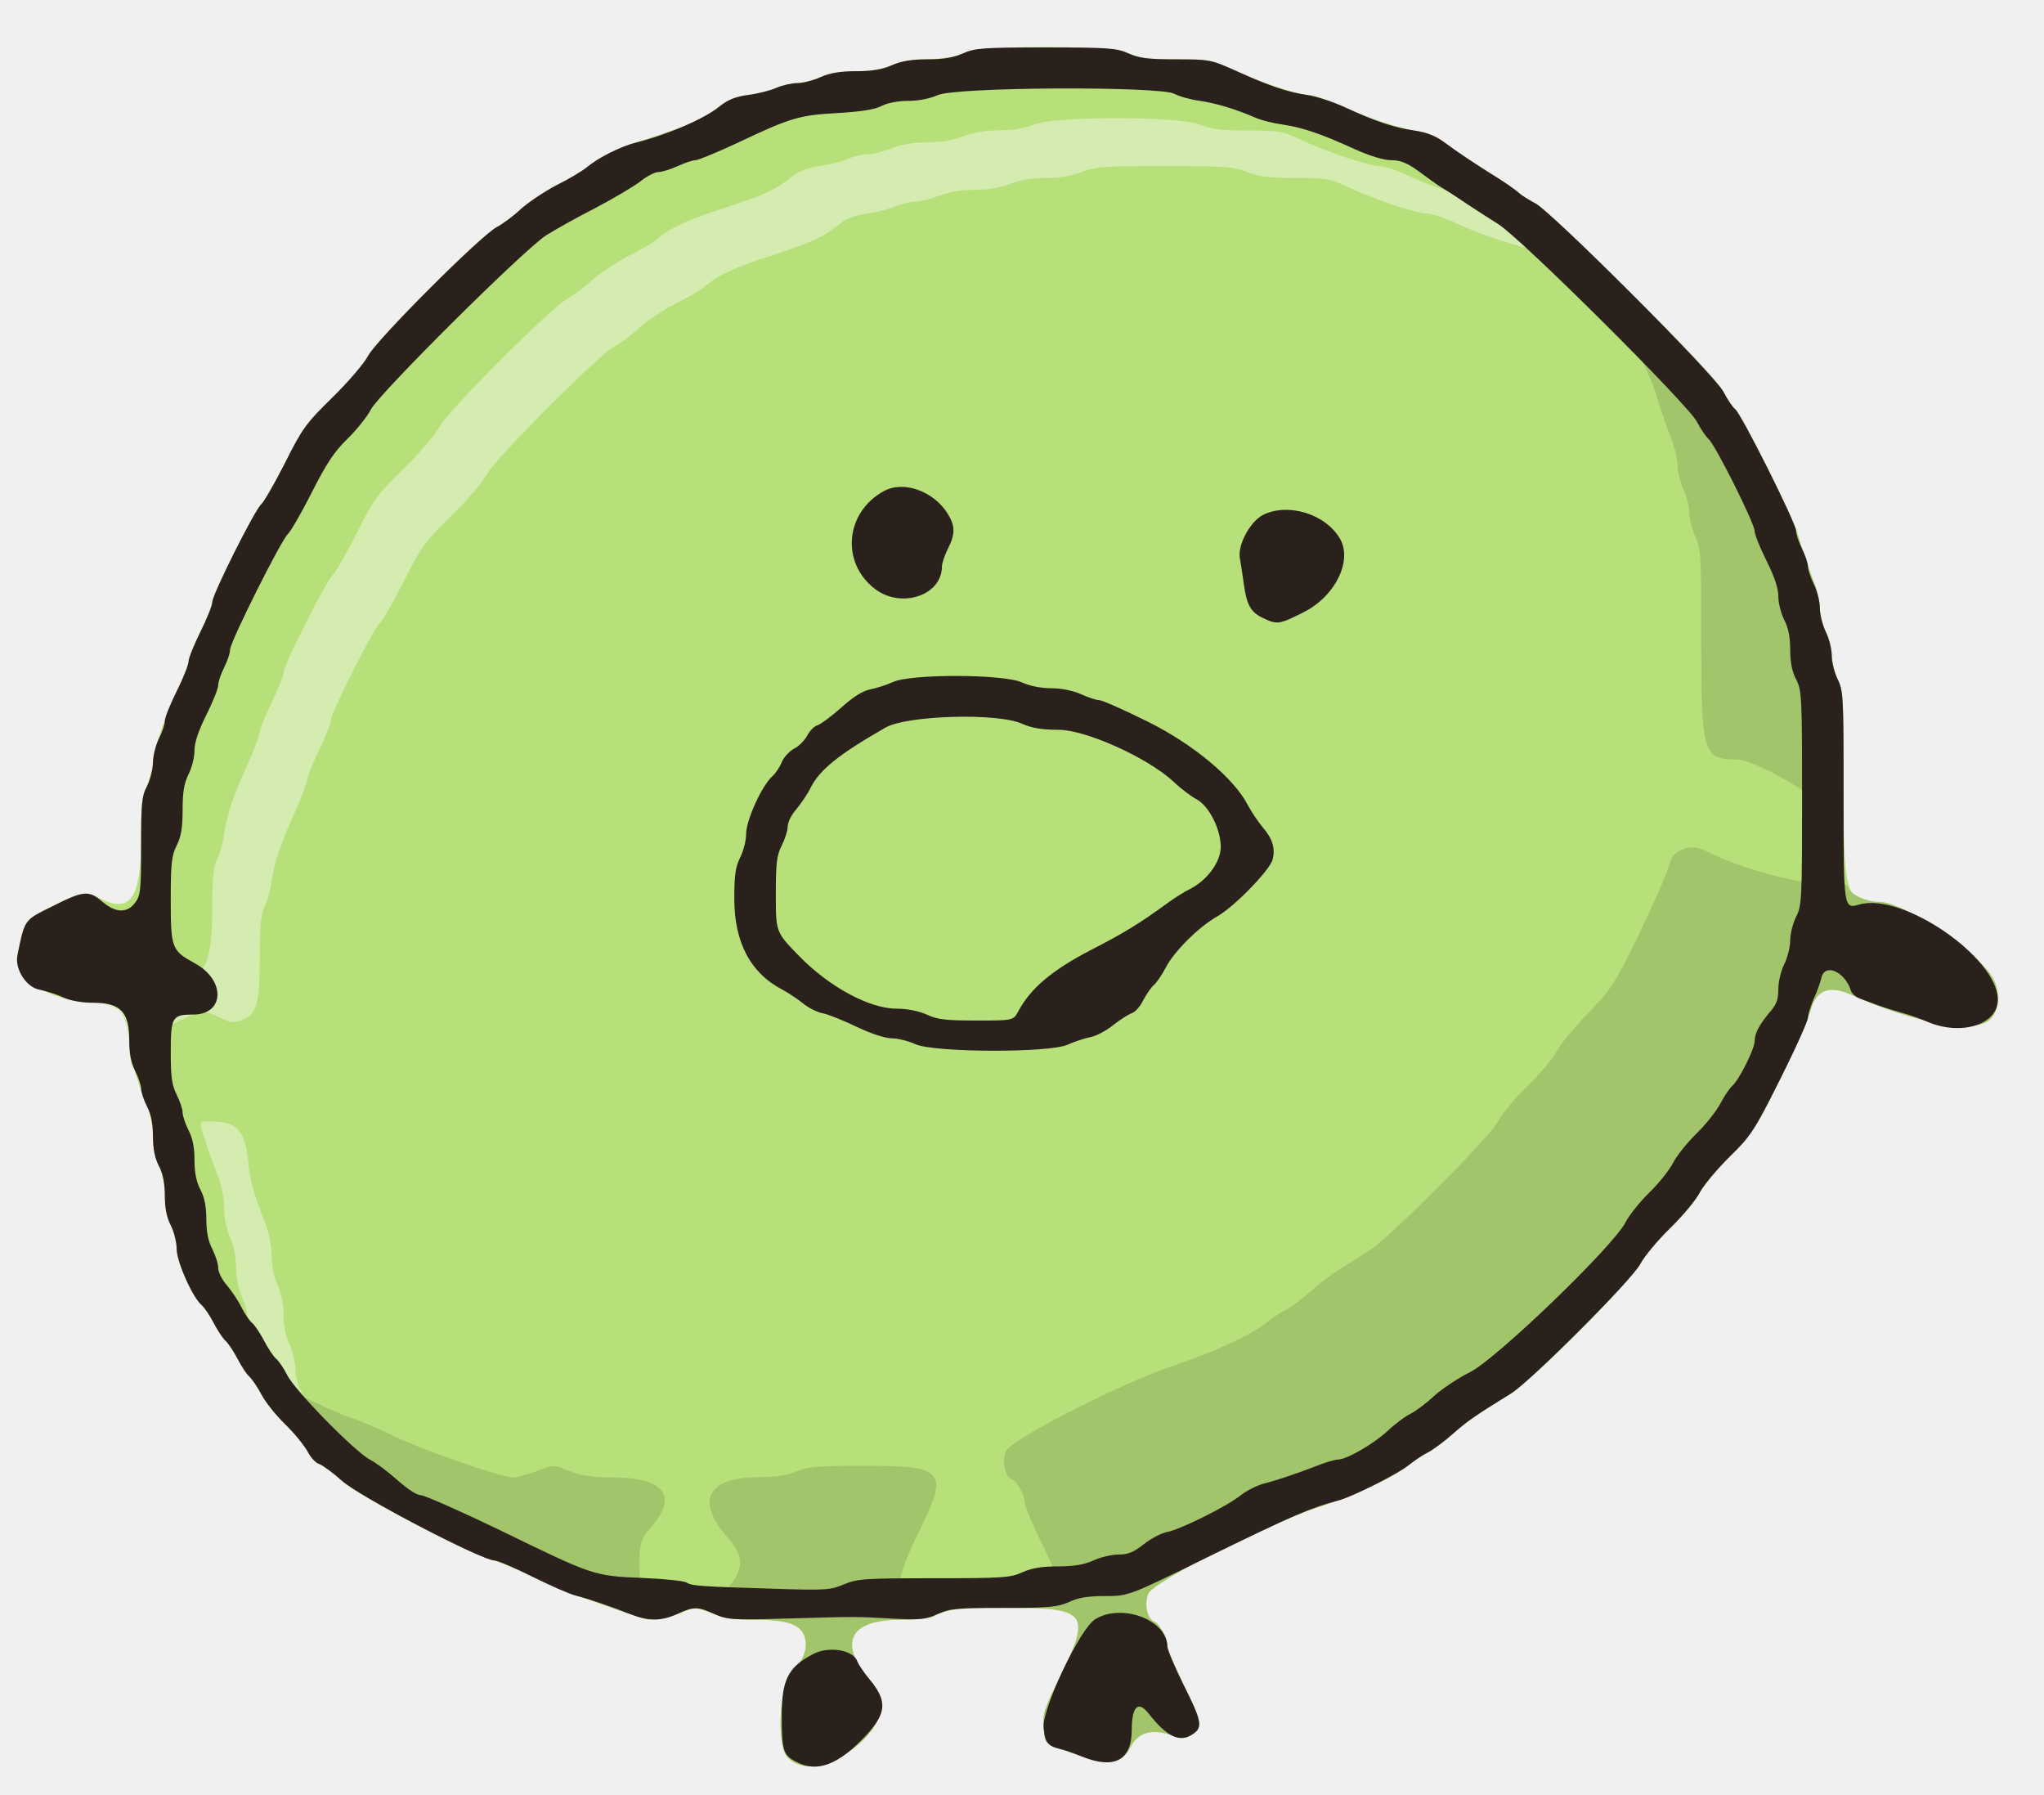
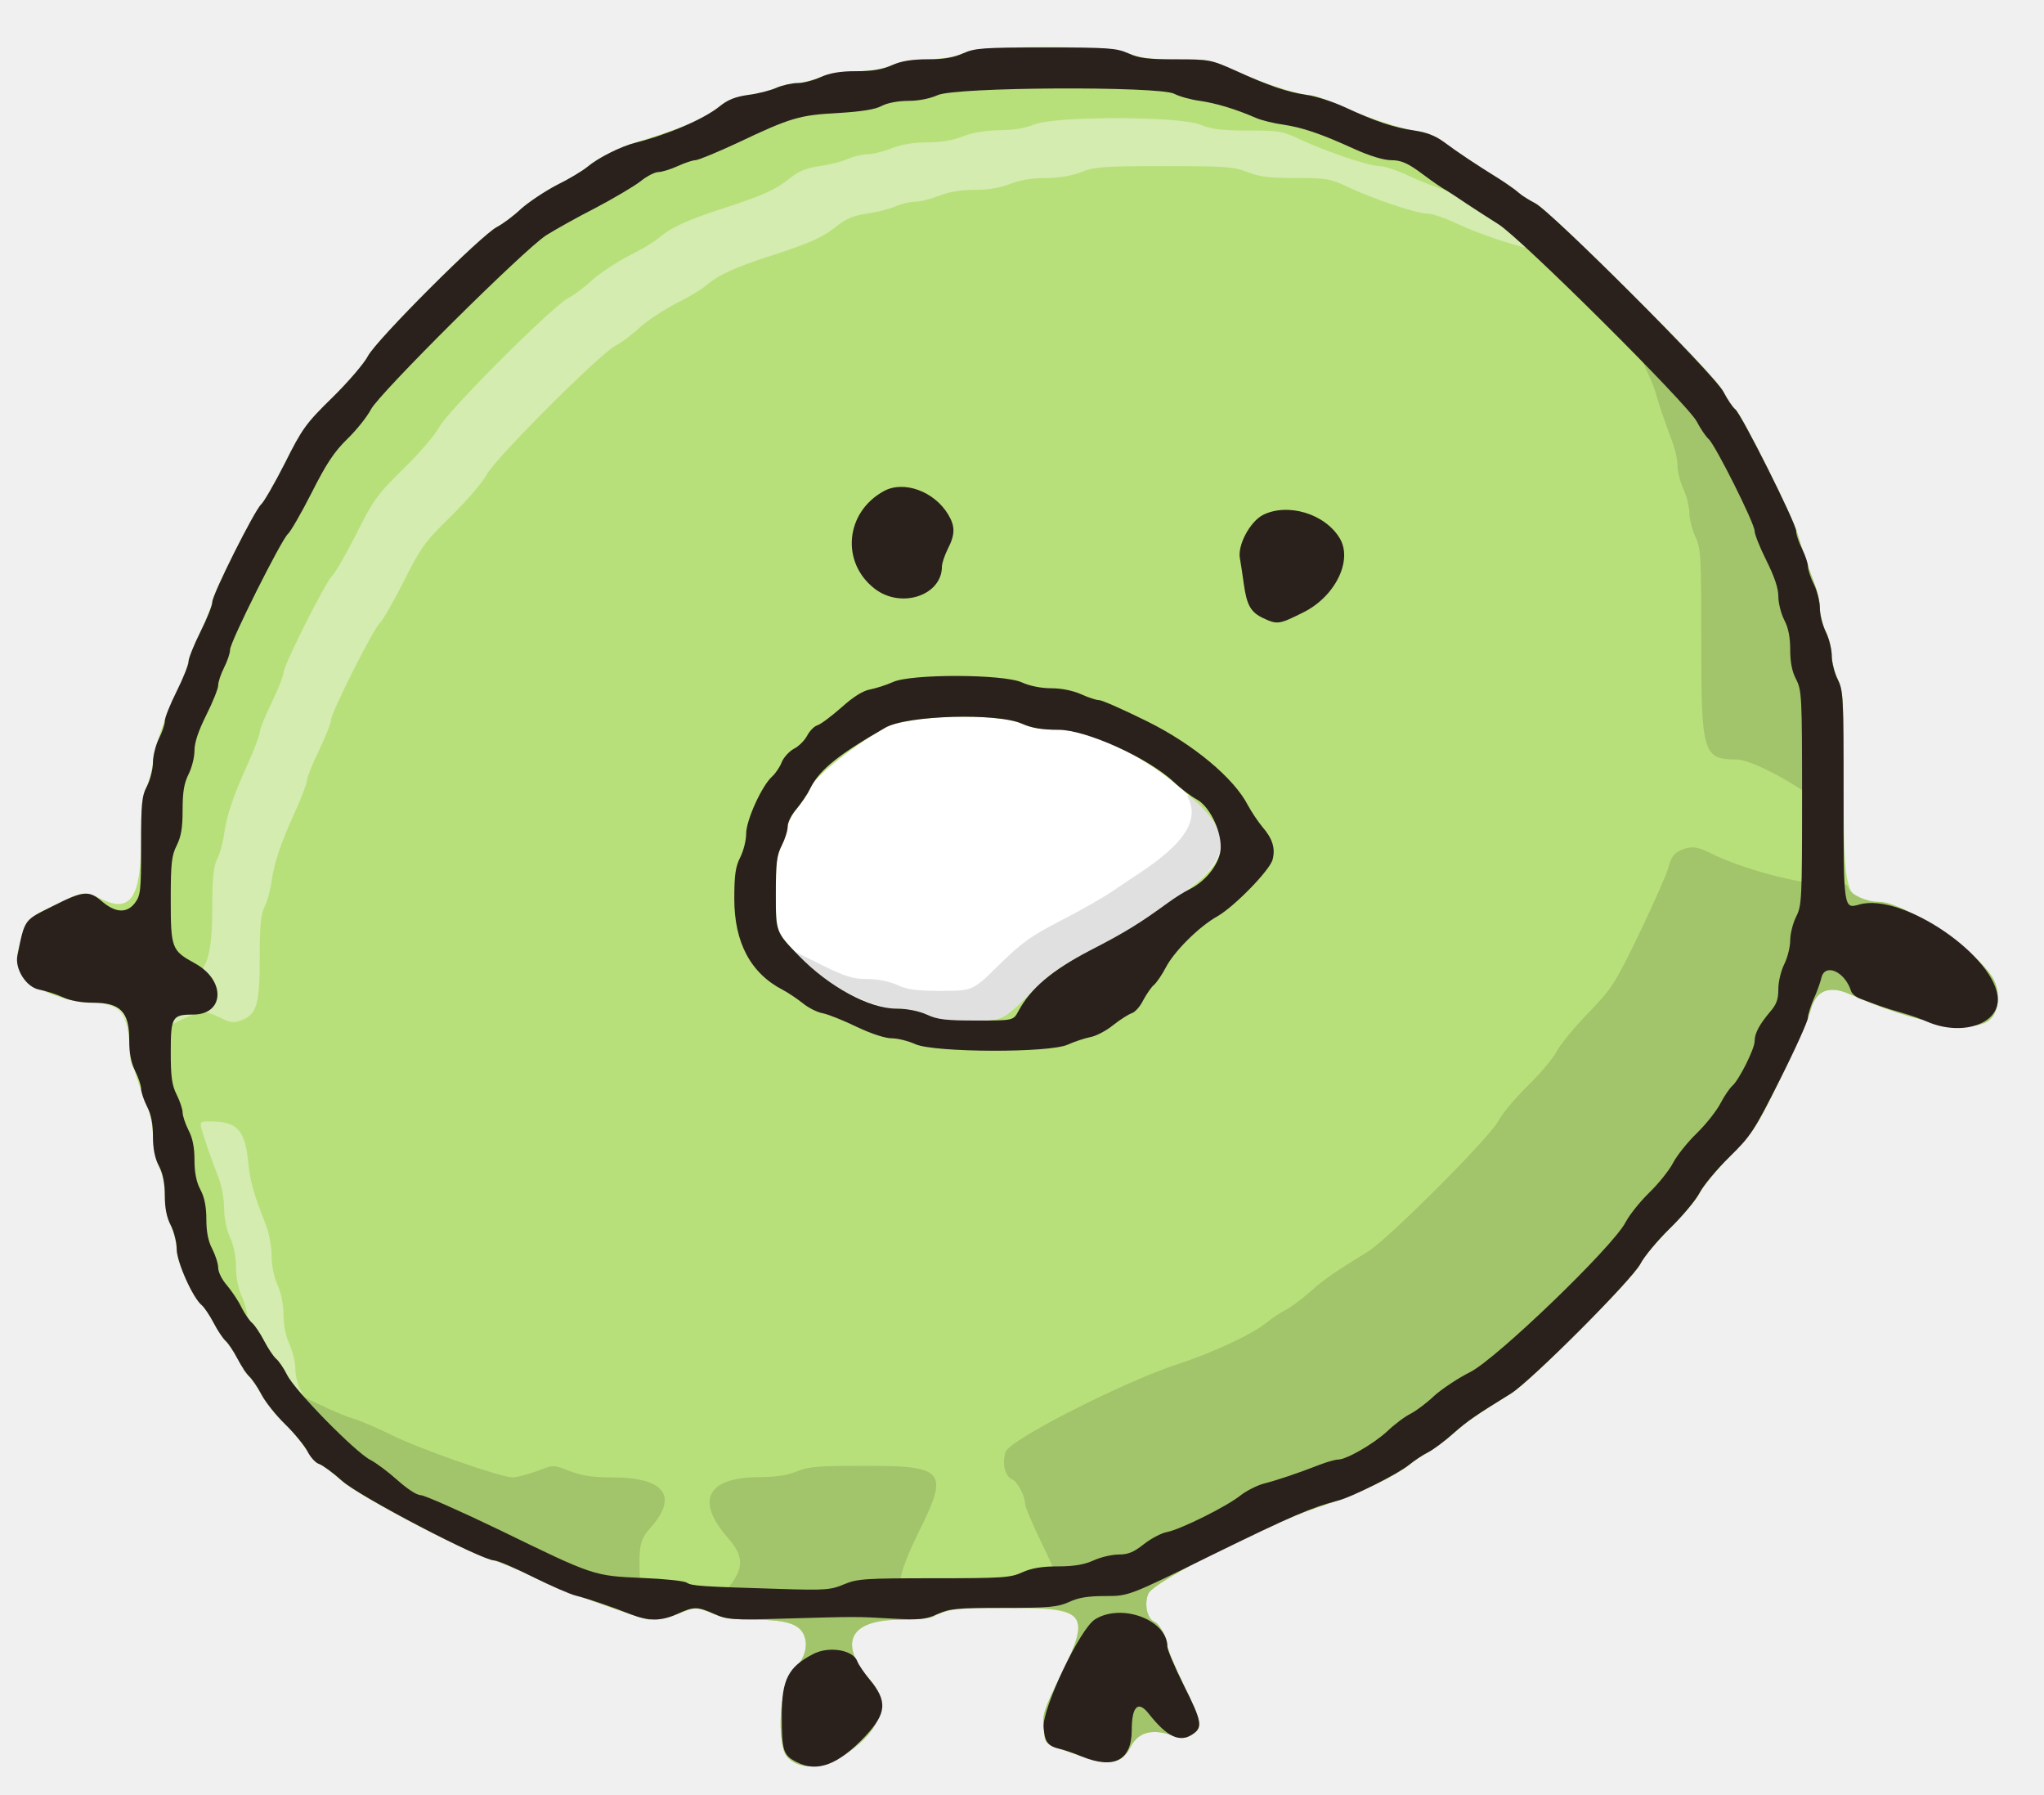
<svg xmlns="http://www.w3.org/2000/svg" viewBox="0 0 688 605" width="172" height="151">
  <g transform="translate(0,605) scale(0.1,-0.1)" fill="#b8e07a" stroke="none">
    <path d="M3240 5870 c-29 -12 -70 -19 -117 -19 -48 -1 -90 -8 -123 -21 -33 -13 -74 -20 -120 -20 -46 0 -87 -7 -120 -20 -28 -11 -64 -20 -81 -20 -16 0 -46 -7 -67 -16 -20 -9 -63 -20 -96 -24 -41 -6 -70 -18 -95 -38 -52 -42 -90 -59 -221 -102 -128 -41 -182 -66 -226 -103 -16 -14 -62 -41 -103 -61 -40 -21 -94 -57 -120 -80 -25 -24 -62 -51 -81 -61 -52 -26 -407 -381 -435 -435 -13 -25 -67 -88 -120 -140 -89 -87 -102 -105 -160 -221 -35 -69 -71 -131 -80 -139 -21 -18 -165 -303 -165 -328 0 -10 -18 -55 -40 -101 -22 -45 -40 -90 -40 -99 0 -9 -17 -55 -38 -102 -52 -114 -72 -174 -82 -240 -4 -31 -15 -70 -24 -87 -12 -25 -16 -62 -16 -168 0 -201 -35 -254 -135 -205 -56 27 -63 26 -163 -24 -88 -44 -88 -44 -105 -105 -21 -75 -21 -87 2 -130 21 -39 150 -90 227 -91 98 0 124 -26 135 -135 6 -66 18 -109 61 -217 10 -26 18 -71 18 -101 0 -33 8 -72 20 -98 12 -27 20 -66 20 -100 0 -35 8 -74 20 -100 11 -24 20 -61 20 -82 0 -40 56 -163 85 -187 9 -8 27 -35 40 -60 13 -25 31 -52 40 -60 9 -8 27 -35 40 -60 13 -25 31 -52 40 -60 9 -8 27 -34 40 -59 13 -25 49 -71 80 -101 31 -30 65 -72 76 -92 10 -20 28 -40 40 -43 11 -4 45 -29 75 -56 58 -52 427 -246 514 -269 24 -7 84 -32 132 -56 94 -47 370 -144 411 -144 14 0 50 10 81 21 56 22 56 22 112 0 42 -16 78 -21 145 -21 107 0 152 -15 166 -57 12 -33 -2 -78 -31 -102 -42 -35 -64 -189 -40 -279 16 -58 106 -75 179 -33 142 81 186 183 115 265 -112 127 -73 206 99 206 57 0 95 6 131 20 44 17 74 20 221 20 279 0 294 -17 192 -222 -59 -120 -65 -138 -60 -181 5 -58 -2 -52 98 -87 122 -44 163 -39 195 21 24 48 69 62 132 42 47 -15 52 -15 76 1 36 23 33 40 -29 167 -30 62 -55 121 -55 131 0 26 -26 74 -43 81 -25 9 -36 60 -21 95 17 41 397 234 574 292 123 40 258 103 306 143 16 13 44 32 62 41 18 9 57 38 86 64 50 44 74 60 195 135 67 42 408 383 436 437 13 25 58 79 100 120 42 41 86 93 97 115 11 22 59 81 107 130 82 86 90 99 173 270 47 99 92 199 98 223 17 63 61 81 128 52 227 -101 426 -137 477 -85 29 28 34 89 11 133 -48 92 -300 262 -388 262 -112 0 -118 21 -118 400 0 285 -1 311 -20 351 -11 24 -20 60 -20 80 0 20 -9 56 -20 80 -11 24 -20 60 -20 79 0 19 -8 57 -19 85 -30 80 -42 117 -56 165 -16 59 -188 402 -210 420 -9 7 -27 34 -40 59 -28 56 -582 610 -635 636 -19 10 -44 25 -55 35 -11 10 -41 31 -66 47 -79 48 -142 91 -186 123 -26 20 -59 34 -85 37 -56 7 -196 53 -278 92 -36 17 -78 31 -94 31 -35 0 -181 49 -266 89 -61 29 -73 31 -177 31 -89 0 -123 4 -163 20 -74 29 -490 29 -560 0z" />
  </g>
  <g transform="translate(0,605) scale(0.1,-0.1)" fill="#a2c56b" stroke="none">
    <path d="M5328 5204 c11 -22 28 -47 37 -54 22 -18 194 -361 210 -420 14 -48 26 -85 56 -165 11 -28 19 -66 19 -85 0 -19 9 -55 20 -79 11 -24 20 -60 20 -80 0 -20 9 -56 20 -80 19 -40 20 -66 20 -351 0 -379 6 -400 118 -400 54 0 228 -95 298 -162 l64 -61 0 225 c0 204 -2 230 -20 269 -11 24 -20 60 -20 80 0 20 -9 56 -20 80 -11 24 -20 60 -20 79 0 19 -8 57 -19 85 -30 80 -42 117 -56 165 -16 59 -188 402 -210 420 -9 7 -27 34 -40 59 -15 30 -107 128 -260 281 -183 181 -232 226 -217 194z" />
    <path d="M5663 3185 c-25 -11 -34 -23 -43 -57 -6 -24 -51 -124 -98 -223 -83 -171 -91 -184 -173 -270 -48 -49 -96 -108 -107 -130 -11 -22 -55 -74 -97 -115 -42 -41 -87 -95 -100 -120 -28 -54 -369 -395 -436 -437 -121 -75 -145 -91 -195 -135 -29 -26 -68 -55 -86 -64 -18 -9 -46 -28 -62 -41 -48 -40 -183 -103 -306 -143 -177 -58 -557 -251 -574 -292 -15 -35 -4 -86 21 -95 17 -7 43 -55 43 -81 0 -10 25 -69 55 -131 62 -127 65 -144 29 -167 -24 -16 -29 -16 -76 -1 -58 18 -107 6 -128 -32 -11 -21 -9 -21 105 -21 218 0 235 -27 138 -222 -59 -120 -65 -138 -60 -181 5 -58 -2 -52 98 -87 122 -44 163 -39 195 21 24 48 69 62 132 42 47 -15 52 -15 76 1 36 23 33 40 -29 167 -30 62 -55 121 -55 131 0 26 -26 74 -43 81 -25 9 -36 60 -21 95 17 41 397 234 574 292 123 40 258 103 306 143 16 13 44 32 62 41 18 9 57 38 86 64 50 44 74 60 195 135 67 42 408 383 436 437 13 25 58 79 100 120 42 41 86 93 97 115 11 22 59 81 107 130 82 86 90 99 173 270 47 99 92 199 98 223 17 63 61 81 128 52 227 -101 426 -137 477 -85 29 28 34 89 11 133 -48 92 -300 262 -388 262 -41 0 -95 25 -102 47 -5 16 -15 18 -84 15 -76 -4 -281 51 -382 103 -44 22 -64 24 -97 10z" />
    <path d="M832 1413 c14 -16 35 -46 46 -68 11 -22 46 -65 77 -95 31 -30 65 -72 76 -92 10 -20 28 -40 40 -43 11 -4 45 -29 75 -56 58 -52 427 -246 514 -269 24 -7 84 -32 132 -56 72 -36 367 -144 394 -144 4 0 -1 6 -12 14 -16 12 -20 29 -22 116 -5 121 -1 139 38 183 92 105 43 167 -131 167 -65 0 -101 5 -143 21 -56 22 -56 22 -112 0 -31 -11 -67 -21 -81 -21 -41 0 -317 97 -411 144 -48 24 -108 49 -132 56 -24 6 -115 47 -202 91 -176 88 -182 90 -146 52z" />
    <path d="M2680 1090 c-31 -13 -70 -19 -128 -19 -176 -2 -214 -80 -102 -207 58 -66 53 -111 -22 -190 -51 -54 -51 -54 -15 -69 23 -10 69 -15 127 -15 108 0 153 -15 167 -57 12 -33 -2 -78 -31 -102 -42 -35 -64 -189 -40 -279 16 -58 106 -75 179 -33 142 81 186 183 115 265 -111 126 -73 206 97 206 124 0 160 18 81 39 -102 26 -105 76 -15 259 102 206 88 222 -195 221 -146 0 -180 -3 -218 -19z" />
  </g>
  <g transform="translate(0,605) scale(0.1,-0.1)" fill="#d4ecaf" stroke="none">
    <path d="M3480 5630 c-29 -12 -70 -19 -117 -19 -48 -1 -90 -8 -123 -21 -33 -13 -74 -20 -120 -20 -46 0 -87 -7 -120 -20 -28 -11 -64 -20 -81 -20 -16 0 -46 -7 -67 -16 -20 -9 -63 -20 -96 -24 -41 -6 -70 -18 -95 -38 -52 -42 -90 -59 -221 -102 -128 -41 -182 -66 -226 -103 -16 -14 -62 -41 -103 -61 -40 -21 -94 -57 -120 -80 -25 -24 -62 -51 -81 -61 -52 -26 -407 -381 -435 -435 -13 -25 -67 -88 -120 -140 -89 -87 -102 -105 -160 -221 -35 -69 -71 -131 -80 -139 -21 -18 -165 -303 -165 -328 0 -10 -18 -55 -40 -101 -22 -45 -40 -90 -40 -99 0 -9 -17 -55 -38 -102 -52 -114 -72 -174 -82 -240 -4 -31 -15 -70 -24 -87 -12 -25 -16 -62 -16 -168 0 -201 -35 -254 -135 -205 -56 27 -63 26 -164 -24 -107 -54 -120 -77 -54 -94 52 -14 73 -51 73 -131 0 -92 21 -109 40 -31 12 51 12 51 101 95 101 51 108 52 165 25 39 -19 45 -20 77 -7 48 20 57 55 57 214 0 104 4 141 16 166 9 17 20 56 24 87 10 66 30 126 82 240 21 47 38 93 38 102 0 9 18 54 40 99 22 46 40 91 40 101 0 25 144 310 165 328 9 8 45 70 80 139 58 116 71 134 160 221 53 52 107 115 120 140 28 54 383 409 435 435 19 10 56 37 81 61 26 23 80 59 120 80 41 20 87 47 103 61 44 37 98 62 226 103 131 43 169 60 221 102 25 20 54 32 95 38 33 4 76 15 96 24 21 9 51 16 67 16 17 0 53 9 81 20 33 13 74 20 120 20 46 0 87 7 120 20 33 13 74 20 120 20 46 0 87 7 120 20 46 18 74 20 280 20 206 0 234 -2 280 -20 40 -16 74 -20 163 -20 104 0 116 -2 177 -31 85 -40 231 -89 266 -89 16 0 58 -14 94 -31 82 -39 222 -85 279 -92 27 -3 57 -16 80 -35 20 -16 50 -36 67 -45 18 -9 46 -29 64 -43 32 -28 32 -28 12 12 -23 46 -50 71 -113 111 -79 48 -142 91 -186 123 -26 20 -59 34 -85 37 -56 7 -196 53 -278 92 -36 17 -78 31 -94 31 -35 0 -181 49 -266 89 -61 29 -73 31 -177 31 -89 0 -123 4 -163 20 -74 29 -490 29 -560 0z" />
    <path d="M673 2248 c7 -28 34 -106 59 -170 10 -26 18 -71 18 -101 0 -33 8 -72 20 -98 12 -27 20 -66 20 -100 0 -35 8 -74 20 -100 11 -24 20 -61 20 -82 0 -77 80 -201 153 -238 38 -20 38 -20 22 10 -8 17 -15 47 -15 68 0 21 -9 58 -20 82 -12 26 -20 65 -20 100 0 34 -8 73 -20 100 -12 26 -20 65 -20 98 0 30 -8 75 -18 101 -43 108 -55 151 -61 217 -11 107 -38 135 -129 135 -31 0 -34 -2 -29 -22z" />
  </g>
+   <g transform="translate(0,605) scale(0.1,-0.1)" fill="#ffffff" stroke="none">
+     <path d="M2979 3597 c-126 -72 -259 -183 -259 -216 0 -5 -16 -28 -35 -51 -19 -23 -35 -53 -35 -66 0 -14 -9 -42 -20 -64 -17 -33 -20 -59 -20 -166 0 -126 0 -126 78 -206 101 -104 237 -178 329 -178 36 0 75 -8 102 -20 34 -16 65 -20 149 -20 106 0 106 0 196 89 78 76 108 97 211 150 66 34 143 78 170 97 28 18 72 49 99 66 209 140 219 211 49 365 -132 121 -318 213 -430 213 -56 0 -90 6 -122 20 -82 38 -389 29 -462 -13z" />
+   </g>
+   <g transform="translate(0,605) scale(0.1,-0.1)" fill="#e0e0e0" stroke="none">
+     <path d="M3999 3363 c39 -76 -8 -152 -155 -251 -27 -17 -71 -48 -99 -66 -27 -19 -104 -63 -170 -97 -103 -53 -133 -74 -211 -150 -90 -89 -90 -89 -196 -89 -84 0 -115 4 -149 20 -27 12 -66 20 -102 20 -48 0 -72 8 -150 46 l-92 46 45 -47 c67 -70 221 -145 297 -145 36 0 75 -8 102 -20 34 -16 65 -20 149 -20 106 0 106 0 196 89 78 76 108 97 211 150 66 34 143 78 170 97 28 18 72 49 99 66 191 128 214 210 91 328 -28 26 -43 36 -36 23z" />
+   </g>
+   <g transform="translate(0,605) scale(0.1,-0.1)" fill="#ffffff" stroke="none">
+     <path d="M3029 3547 c-126 -72 -259 -183 -259 -216 0 -5 -16 -28 -35 -51 -19 -23 -35 -53 -35 -66 0 -14 -9 -42 -20 -64 -30 -59 -29 -310 1 -310 5 0 9 54 9 120 0 101 3 127 20 160 11 22 20 50 20 64 0 13 16 43 35 66 19 23 35 46 35 51 0 33 133 144 259 216 73 42 380 51 462 13 32 -14 66 -20 122 -20 75 0 81 -2 208 -66 72 -36 128 -60 124 -54 -4 6 -69 42 -146 80 -136 68 -140 70 -216 70 -56 0 -90 6 -122 20 -82 38 -389 29 -462 -13z" />
+   </g>
  <g transform="translate(0,605) scale(0.1,-0.1)" fill="#2b211c" stroke="none">
    <path d="M3241 5870 c-31 -14 -65 -20 -120 -20 -54 0 -89 -6 -120 -20 -31 -14 -65 -20 -120 -20 -54 0 -89 -6 -120 -20 -24 -11 -59 -20 -77 -20 -19 0 -51 -7 -72 -16 -20 -9 -63 -20 -95 -24 -43 -6 -69 -16 -97 -39 -54 -43 -173 -94 -283 -122 -49 -12 -126 -51 -163 -82 -16 -13 -62 -41 -103 -61 -40 -21 -94 -57 -120 -80 -25 -24 -62 -51 -81 -61 -52 -26 -407 -381 -435 -435 -13 -25 -67 -88 -120 -140 -89 -87 -102 -105 -160 -221 -35 -69 -71 -131 -80 -139 -22 -19 -165 -304 -165 -330 0 -11 -18 -56 -40 -100 -22 -44 -40 -89 -40 -100 0 -11 -18 -56 -40 -100 -22 -44 -40 -89 -40 -100 0 -12 -9 -38 -20 -60 -11 -22 -20 -58 -20 -80 0 -22 -9 -58 -20 -80 -18 -34 -20 -59 -20 -203 0 -151 -2 -166 -21 -191 -27 -35 -65 -33 -109 4 -46 40 -64 38 -169 -15 -97 -48 -93 -43 -118 -166 -9 -46 30 -107 74 -115 21 -4 56 -15 78 -25 25 -12 64 -19 103 -19 92 0 122 -31 122 -125 0 -46 6 -77 20 -105 11 -22 20 -49 20 -60 0 -11 9 -38 20 -60 14 -26 20 -59 20 -100 0 -41 6 -74 20 -100 14 -26 20 -59 20 -100 0 -41 6 -74 20 -100 11 -22 20 -57 20 -80 0 -43 54 -165 85 -190 9 -8 27 -35 40 -60 13 -25 31 -52 40 -60 9 -8 27 -35 40 -60 13 -25 31 -52 40 -60 9 -8 27 -34 40 -59 13 -25 49 -71 80 -101 31 -30 65 -72 76 -92 10 -20 28 -40 40 -43 11 -4 46 -29 76 -56 56 -52 472 -269 514 -269 11 0 69 -25 129 -55 60 -30 126 -59 147 -64 43 -11 115 -35 185 -63 60 -23 102 -23 157 2 54 25 67 25 125 -1 43 -19 60 -20 234 -15 247 7 241 7 364 0 94 -5 112 -3 153 15 42 19 67 21 224 21 154 0 182 3 220 20 31 15 65 20 122 20 79 0 79 0 361 139 270 132 335 160 421 182 49 12 205 91 243 122 16 13 44 32 62 41 18 9 57 38 86 64 50 44 74 60 195 135 67 42 408 383 436 437 13 25 58 79 100 120 42 41 87 95 100 120 13 25 58 79 100 120 72 70 83 87 171 262 52 103 94 197 94 208 0 11 9 39 19 62 11 24 22 55 26 71 11 52 79 23 100 -43 3 -10 18 -22 33 -27 15 -6 43 -16 62 -23 19 -7 55 -18 80 -25 25 -7 62 -20 82 -29 114 -49 238 -10 238 74 0 142 -321 363 -467 321 -53 -15 -53 -17 -53 366 0 334 -1 356 -20 393 -11 22 -20 58 -20 80 0 22 -9 58 -20 80 -11 22 -20 58 -20 80 0 22 -9 58 -20 80 -11 22 -20 49 -20 60 0 11 -9 38 -20 60 -11 22 -20 48 -20 60 0 26 -183 391 -205 410 -9 7 -27 34 -40 59 -28 56 -582 610 -635 636 -19 10 -44 25 -55 35 -11 10 -41 31 -66 47 -79 49 -142 91 -186 124 -30 22 -60 33 -100 39 -69 10 -132 31 -233 78 -41 19 -100 38 -130 42 -66 10 -126 30 -240 82 -83 37 -88 38 -202 38 -94 0 -124 4 -159 20 -40 18 -66 20 -279 20 -213 0 -239 -2 -279 -20z m712 -136 c17 -9 56 -20 87 -24 54 -8 119 -27 190 -58 19 -8 60 -18 90 -22 66 -10 126 -30 240 -82 53 -24 100 -38 125 -38 31 0 53 -9 92 -37 28 -21 63 -46 79 -56 16 -9 54 -34 85 -55 30 -20 77 -50 104 -67 73 -44 641 -609 670 -666 13 -25 31 -51 40 -59 22 -19 155 -284 155 -310 0 -11 18 -56 40 -100 27 -54 40 -93 40 -120 0 -23 9 -58 20 -80 14 -26 20 -59 20 -100 0 -41 6 -74 20 -100 19 -37 20 -59 20 -400 0 -341 -1 -363 -20 -400 -11 -22 -20 -58 -20 -80 0 -22 -9 -58 -20 -80 -11 -22 -20 -59 -20 -84 0 -35 -6 -52 -29 -78 -35 -42 -51 -71 -51 -98 0 -26 -53 -131 -75 -150 -9 -8 -27 -34 -40 -59 -13 -25 -49 -71 -80 -101 -31 -30 -67 -75 -80 -100 -13 -25 -49 -70 -80 -100 -31 -30 -67 -75 -80 -100 -43 -83 -436 -461 -524 -505 -40 -20 -94 -56 -120 -79 -25 -24 -61 -51 -80 -61 -19 -9 -55 -36 -80 -60 -47 -43 -137 -95 -166 -95 -9 0 -37 -8 -63 -18 -72 -28 -143 -52 -187 -63 -22 -6 -56 -23 -76 -38 -46 -38 -204 -116 -249 -125 -19 -3 -55 -22 -79 -41 -34 -27 -53 -35 -85 -35 -23 0 -61 -9 -85 -20 -31 -14 -65 -20 -120 -20 -54 0 -89 -6 -120 -20 -39 -18 -65 -20 -298 -20 -234 0 -258 -2 -302 -20 -44 -19 -62 -21 -217 -16 -265 8 -298 10 -314 21 -8 6 -76 13 -150 16 -164 7 -164 7 -480 161 -135 65 -255 118 -267 118 -14 0 -45 21 -78 50 -30 27 -71 58 -92 69 -51 26 -256 235 -281 287 -11 22 -28 47 -37 54 -9 8 -27 35 -40 60 -13 25 -31 52 -40 60 -9 7 -26 32 -37 54 -11 23 -34 56 -49 74 -16 18 -29 44 -29 58 0 14 -9 42 -20 64 -14 26 -20 59 -20 100 0 41 -6 74 -20 100 -14 26 -20 59 -20 100 0 41 -6 74 -20 100 -11 22 -20 49 -20 60 0 11 -9 38 -20 60 -16 32 -20 59 -20 144 0 118 5 126 75 126 107 0 111 116 6 173 -78 43 -81 50 -81 215 0 123 3 148 20 182 15 30 20 59 20 120 0 61 5 90 20 120 11 22 20 57 20 80 0 27 13 66 40 120 22 44 40 89 40 100 0 12 9 38 20 60 11 22 20 48 20 60 0 26 173 371 195 390 9 8 45 70 80 139 50 99 76 138 120 181 31 30 67 75 80 100 28 54 516 539 591 587 27 17 101 59 164 91 63 33 132 74 154 91 21 17 48 31 60 31 11 0 41 9 65 20 24 11 51 20 60 20 9 0 72 26 141 58 181 86 210 94 340 101 80 5 125 12 147 24 19 10 55 17 90 17 36 0 73 8 98 19 57 28 746 31 798 5z" />
    <path d="M2975 4395 c-131 -71 -147 -241 -31 -330 89 -68 226 -22 226 75 0 11 9 38 20 60 25 49 25 76 1 116 -47 78 -149 115 -216 79z" />
    <path d="M4252 4314 c-44 -23 -87 -104 -77 -148 3 -17 9 -56 13 -86 10 -70 23 -94 66 -114 47 -22 53 -21 135 20 108 54 167 176 122 250 -50 83 -176 120 -259 78z" />
    <path d="M3005 3751 c-22 -10 -57 -21 -77 -25 -24 -4 -57 -25 -96 -60 -34 -30 -70 -57 -82 -61 -11 -3 -27 -20 -35 -36 -9 -16 -28 -35 -44 -43 -15 -8 -34 -28 -41 -45 -6 -16 -21 -38 -32 -48 -35 -31 -88 -148 -88 -193 0 -23 -9 -58 -20 -80 -16 -32 -20 -59 -20 -140 0 -147 55 -251 164 -307 17 -9 47 -29 66 -44 19 -16 51 -32 70 -35 19 -4 71 -25 114 -46 49 -23 95 -38 117 -38 20 0 56 -9 80 -20 64 -28 452 -30 514 -1 22 10 56 21 75 25 19 3 55 22 78 41 24 19 53 37 63 40 11 4 28 23 38 44 11 20 27 44 36 51 9 8 27 34 40 59 28 54 112 138 175 173 57 33 177 156 185 191 10 38 -1 71 -34 109 -15 18 -37 51 -49 73 -47 92 -185 207 -341 284 -79 39 -151 71 -161 71 -10 0 -37 9 -61 20 -27 12 -66 20 -100 20 -35 0 -74 8 -100 20 -63 28 -373 29 -434 1z m436 -141 c32 -14 66 -20 122 -20 92 0 301 -94 388 -175 25 -24 60 -50 77 -59 42 -22 82 -100 82 -161 0 -50 -45 -112 -104 -142 -17 -8 -49 -28 -71 -44 -96 -70 -147 -102 -266 -163 -130 -68 -200 -128 -241 -204 -17 -32 -17 -32 -141 -32 -103 0 -132 3 -168 20 -27 12 -66 20 -102 20 -92 0 -228 74 -329 178 -78 80 -78 80 -78 206 0 107 3 133 20 166 11 22 20 50 20 64 0 14 13 40 29 58 15 18 38 51 49 74 31 60 94 111 251 201 72 42 380 51 462 13z" />
    <path d="M3687 592 c-51 -30 -180 -303 -174 -365 4 -51 14 -63 57 -73 14 -3 46 -14 72 -25 108 -44 168 -13 168 89 0 79 21 101 56 57 63 -80 105 -100 149 -71 35 23 32 43 -30 166 -30 60 -55 119 -55 130 0 89 -153 147 -243 92z" />
    <path d="M2735 474 c-83 -43 -105 -86 -105 -206 0 -121 5 -135 51 -158 69 -36 141 -8 231 88 72 77 75 118 14 191 -19 23 -37 50 -41 60 -12 39 -96 54 -150 25z" />
  </g>
</svg>
